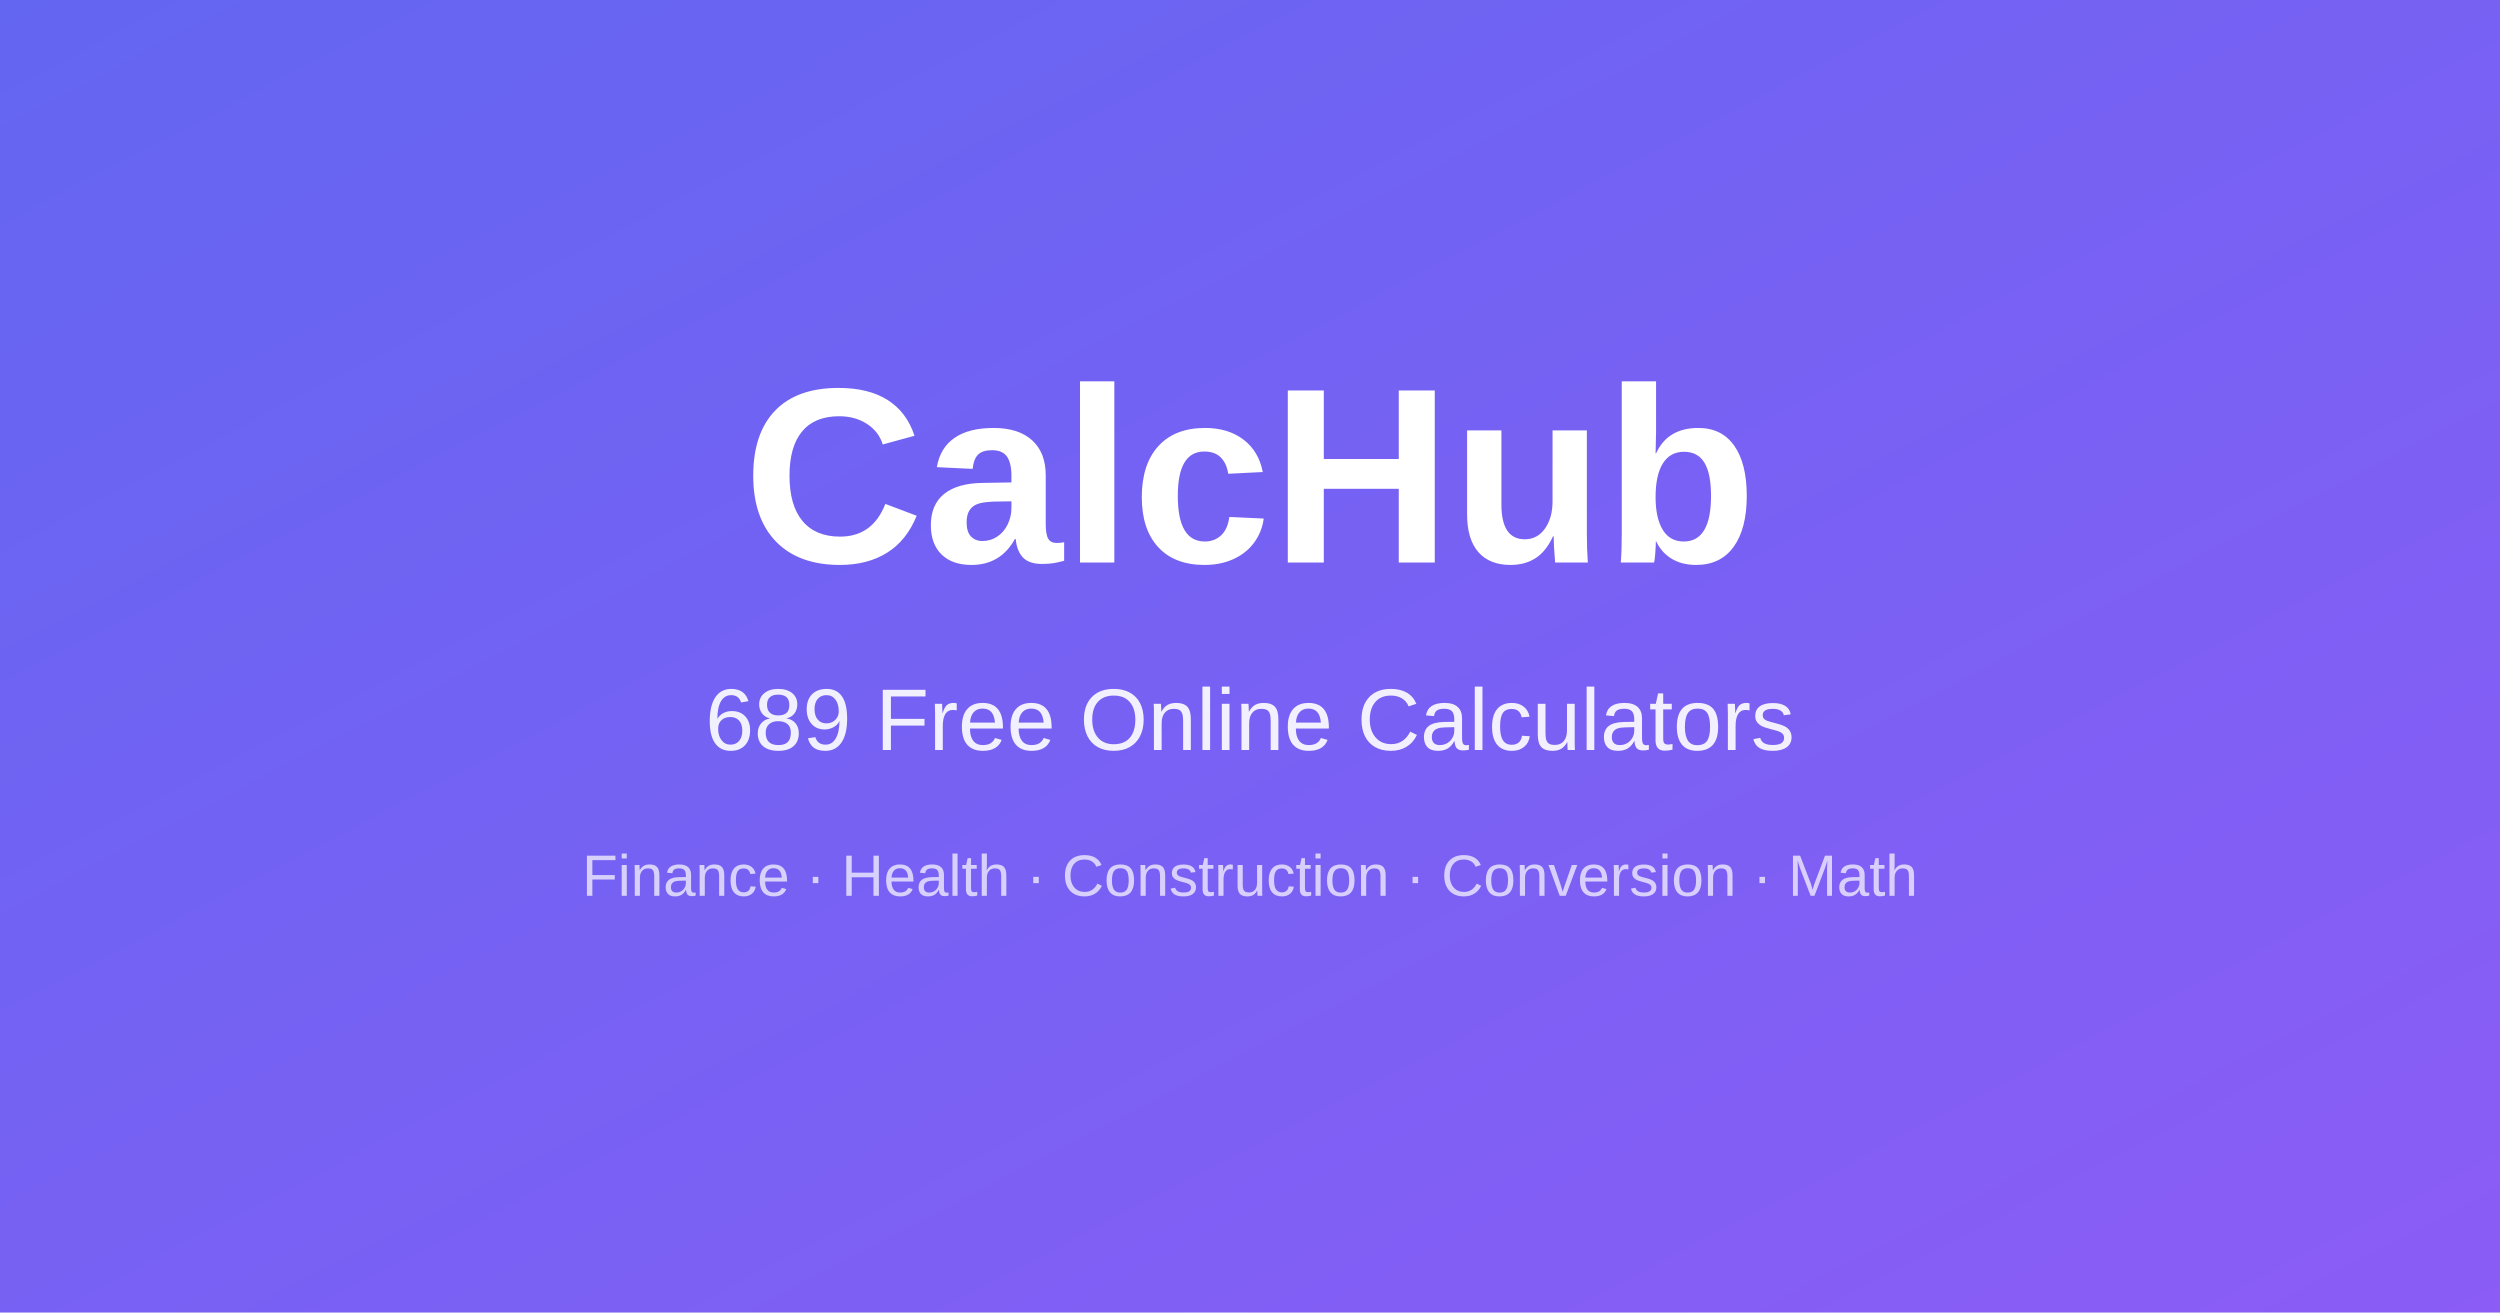
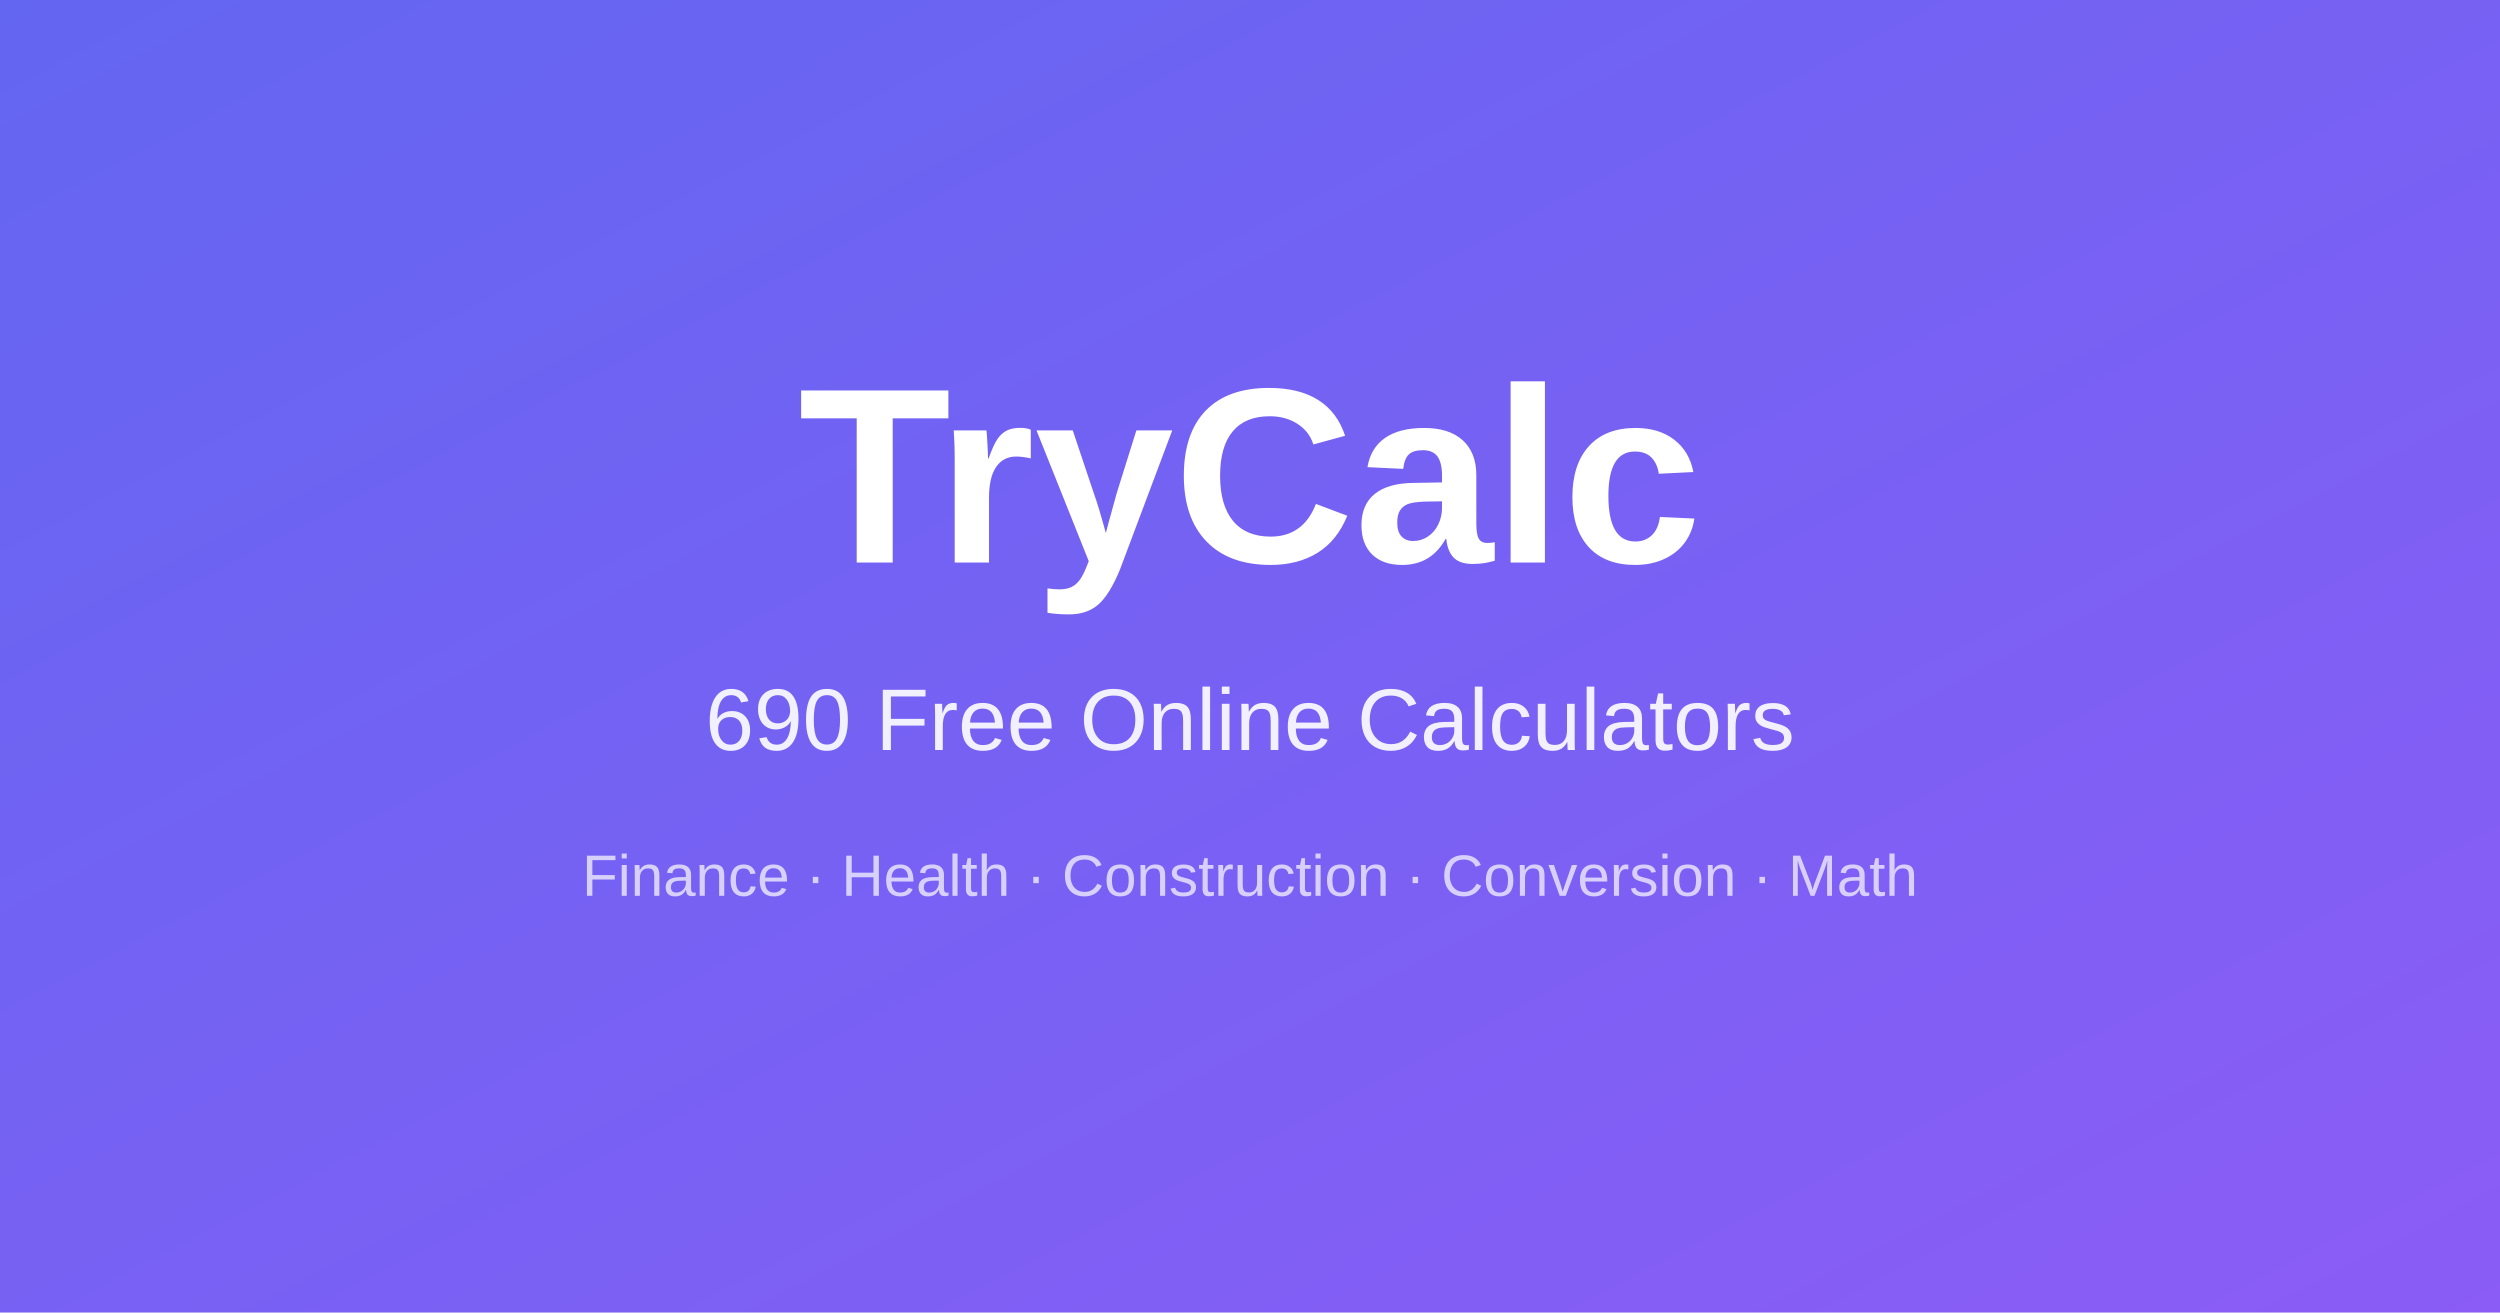
<svg xmlns="http://www.w3.org/2000/svg" width="1200" height="630">
  <defs>
    <linearGradient id="bg" x1="0%" y1="0%" x2="100%" y2="100%">
      <stop offset="0%" style="stop-color:#6366f1;stop-opacity:1" />
      <stop offset="100%" style="stop-color:#8b5cf6;stop-opacity:1" />
    </linearGradient>
  </defs>
  <rect width="1200" height="630" fill="url(#bg)" />
-   <text x="600" y="270" font-family="Arial, sans-serif" font-size="120" font-weight="bold" fill="white" text-anchor="middle">CalcHub</text>
-   <text x="600" y="360" font-family="Arial, sans-serif" font-size="42" fill="white" text-anchor="middle" opacity="0.9">689 Free Online Calculators</text>
+   <text x="600" y="270" font-family="Arial, sans-serif" font-size="120" font-weight="bold" fill="white" text-anchor="middle">TryCalc</text>
+   <text x="600" y="360" font-family="Arial, sans-serif" font-size="42" fill="white" text-anchor="middle" opacity="0.9">690 Free Online Calculators</text>
  <text x="600" y="430" font-family="Arial, sans-serif" font-size="28" fill="white" text-anchor="middle" opacity="0.7">Finance · Health · Construction · Conversion · Math</text>
</svg>
